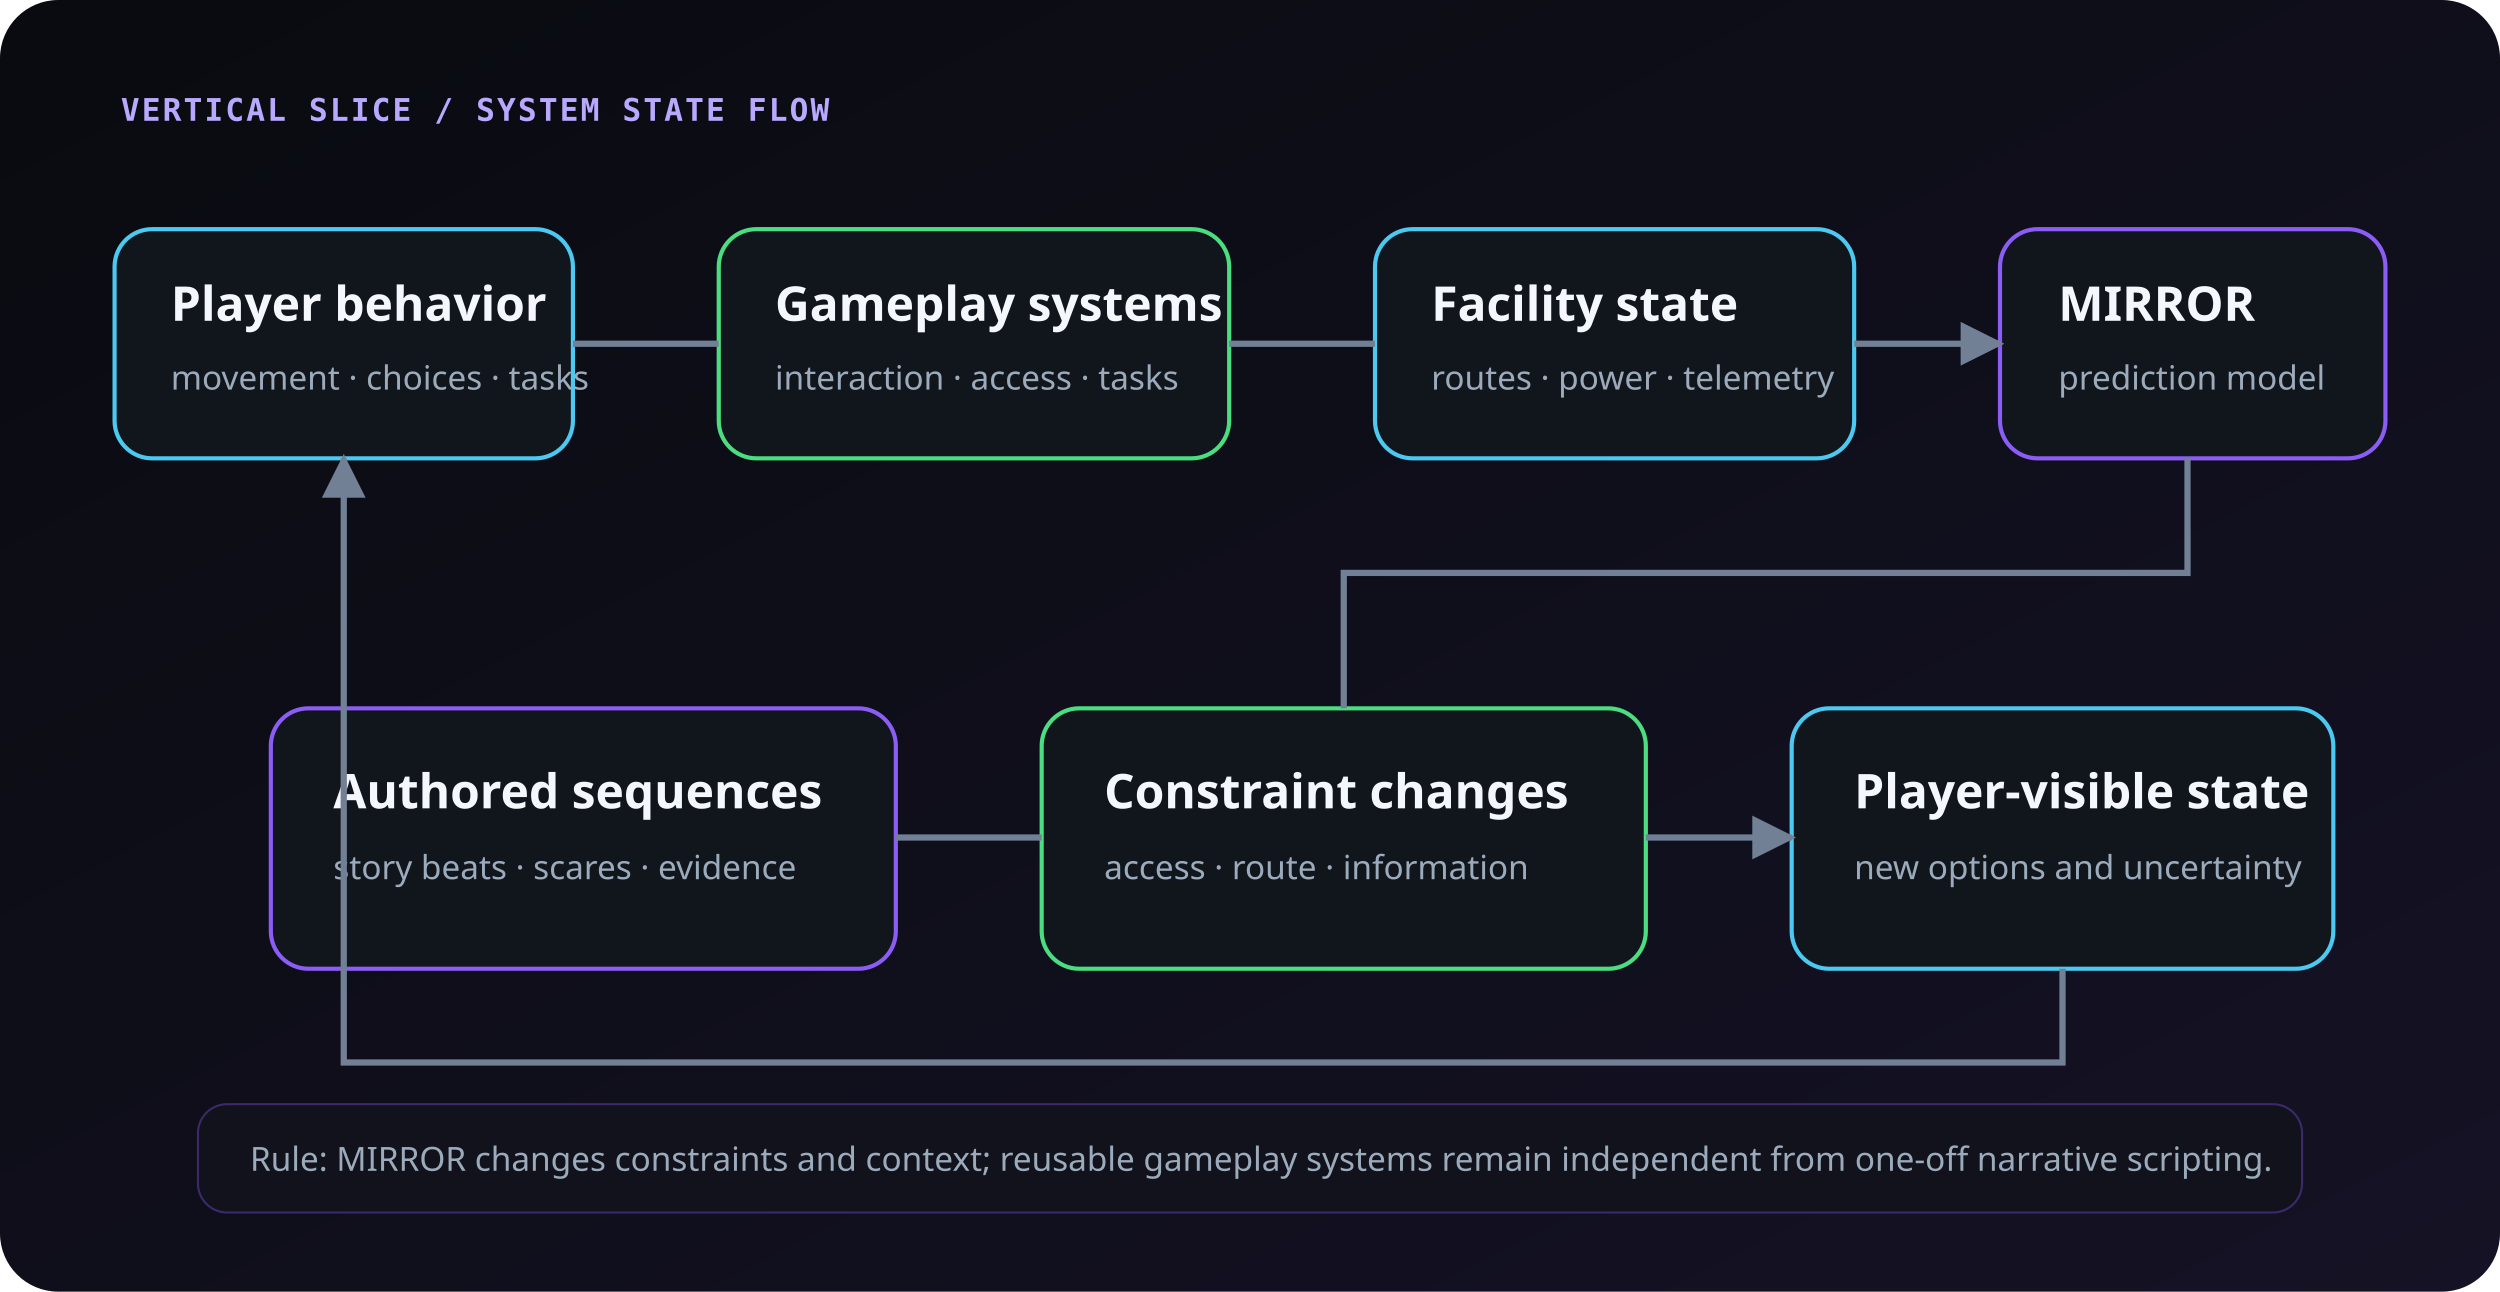
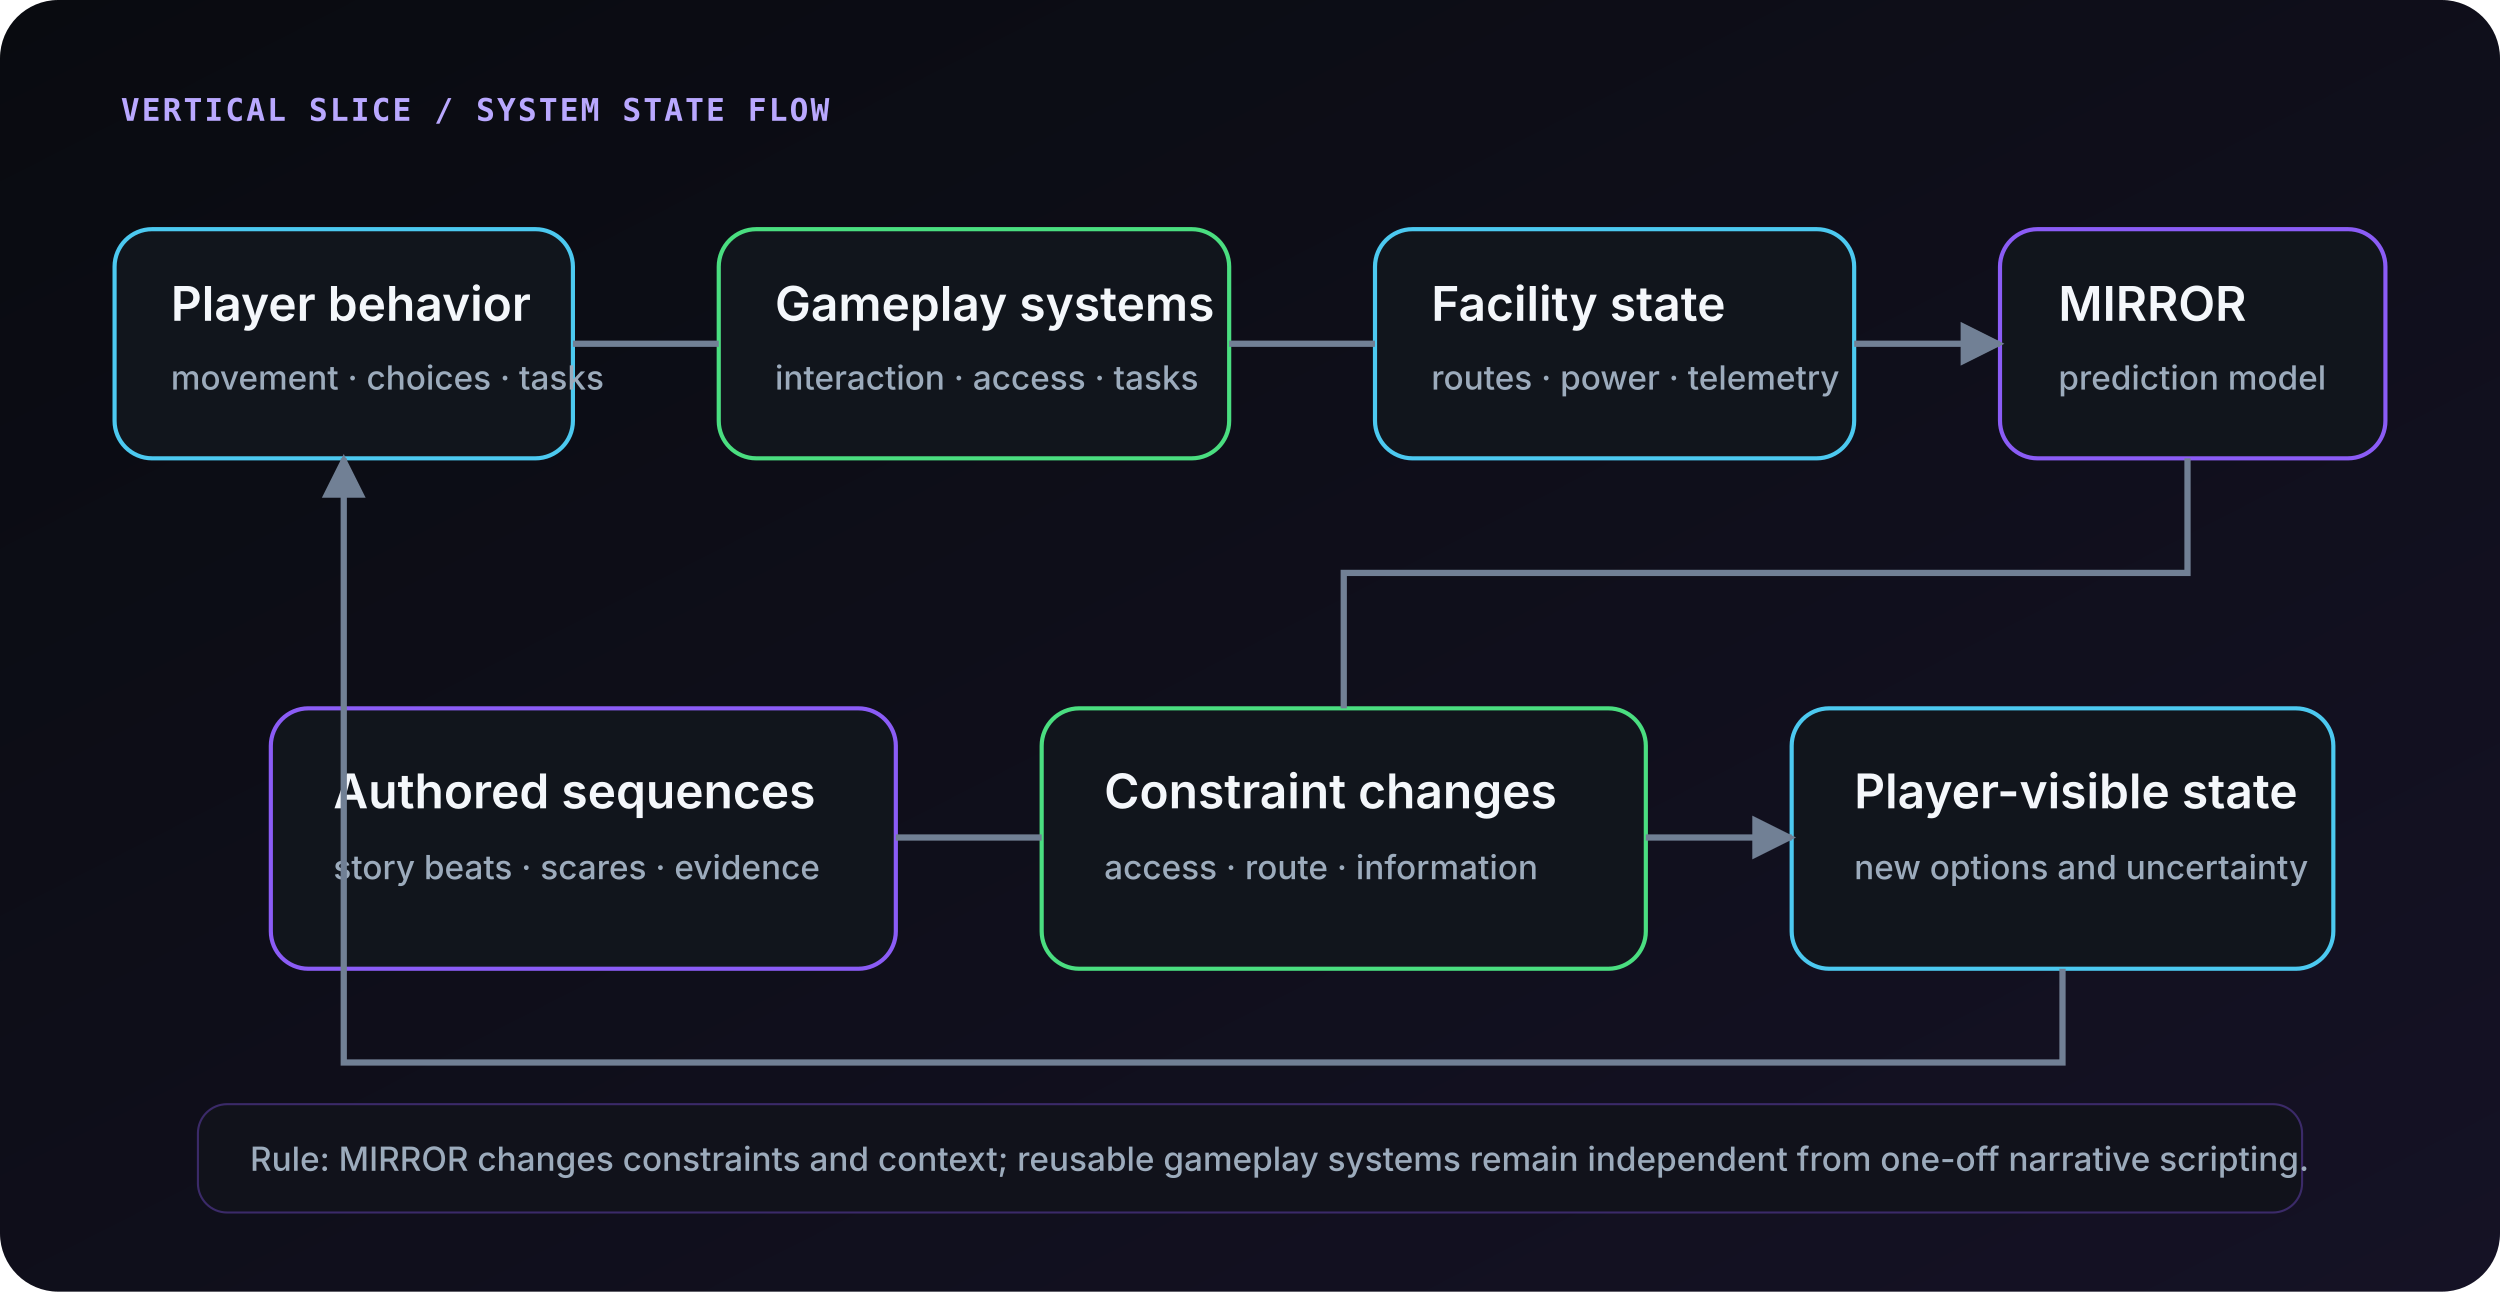
<svg xmlns="http://www.w3.org/2000/svg" viewBox="0 0 1200 620" role="img" aria-labelledby="title desc">
  <defs>
    <linearGradient id="bg" x1="0" y1="0" x2="1" y2="1">
      <stop stop-color="#090B10" />
      <stop offset="1" stop-color="#151225" />
    </linearGradient>
-     <style>
-       .box{fill:#11151c;stroke:#334155;stroke-width:2}.violet{stroke:#8b5cf6}.cyan{stroke:#4cc9f0}.green{stroke:#4ade80}.t{fill:#f4f7fb;font:600 23px system-ui}.s{fill:#9cabbc;font:500 16px system-ui}.k{fill:#b9a8ff;font:700 15px ui-monospace,monospace;letter-spacing:1px}.a{stroke:#718095;stroke-width:3;fill:none;marker-end:url(#arrow)}
-     </style>
    <marker id="arrow" viewBox="0 0 10 10" refX="9" refY="5" markerWidth="7" markerHeight="7" orient="auto-start-reverse">
      <path d="M0 0L10 5L0 10z" fill="#718095" />
    </marker>
  </defs>
  <rect width="1200" height="620" rx="28" fill="url(#bg)" />
-   <text x="58" y="58" class="k">VERTICAL SLICE / SYSTEM STATE FLOW</text>
-   <rect x="55" y="110" width="220" height="110" rx="18" class="box cyan" />
-   <text x="82" y="154" class="t">Player behavior</text>
-   <text x="82" y="187" class="s">movement · choices · tasks</text>
-   <rect x="345" y="110" width="245" height="110" rx="18" class="box green" />
-   <text x="372" y="154" class="t">Gameplay systems</text>
-   <text x="372" y="187" class="s">interaction · access · tasks</text>
-   <rect x="660" y="110" width="230" height="110" rx="18" class="box cyan" />
-   <text x="687" y="154" class="t">Facility state</text>
-   <text x="687" y="187" class="s">routes · power · telemetry</text>
-   <rect x="960" y="110" width="185" height="110" rx="18" class="box violet" />
-   <text x="988" y="154" class="t">MIRROR</text>
-   <text x="988" y="187" class="s">prediction model</text>
-   <path d="M275 165H345M590 165H660M890 165H960" class="a" />
-   <rect x="130" y="340" width="300" height="125" rx="18" class="box violet" />
-   <text x="160" y="388" class="t">Authored sequences</text>
-   <text x="160" y="422" class="s">story beats · scares · evidence</text>
-   <rect x="500" y="340" width="290" height="125" rx="18" class="box green" />
-   <text x="530" y="388" class="t">Constraint changes</text>
-   <text x="530" y="422" class="s">access · route · information</text>
-   <rect x="860" y="340" width="260" height="125" rx="18" class="box cyan" />
-   <text x="890" y="388" class="t">Player-visible state</text>
-   <text x="890" y="422" class="s">new options and uncertainty</text>
-   <path d="M1050 220V275H645V340M430 402H500M790 402H860" class="a" />
-   <path d="M990 465V510H165V220" class="a" />
-   <rect x="95" y="530" width="1010" height="52" rx="14" fill="#11121b" stroke="#3b2a69" />
-   <text x="120" y="562" class="s">Rule: MIRROR changes constraints and context; reusable gameplay systems remain independent from one-off narrative scripting.</text>
+   <text x="58" y="58" fill="#B9A8FF" font-family="ui-monospace,monospace" font-size="15" font-weight="700" letter-spacing="1">VERTICAL SLICE / SYSTEM STATE FLOW</text>
+   <rect x="55" y="110" width="220" height="110" rx="18" fill="#11151C" stroke="#4CC9F0" stroke-width="2" />
+   <text x="82" y="154" fill="#F4F7FB" font-family="system-ui,-apple-system,Segoe UI,sans-serif" font-size="23" font-weight="600">Player behavior</text>
+   <text x="82" y="187" fill="#9CABBC" font-family="system-ui,-apple-system,Segoe UI,sans-serif" font-size="16" font-weight="500">movement · choices · tasks</text>
+   <rect x="345" y="110" width="245" height="110" rx="18" fill="#11151C" stroke="#4ADE80" stroke-width="2" />
+   <text x="372" y="154" fill="#F4F7FB" font-family="system-ui,-apple-system,Segoe UI,sans-serif" font-size="23" font-weight="600">Gameplay systems</text>
+   <text x="372" y="187" fill="#9CABBC" font-family="system-ui,-apple-system,Segoe UI,sans-serif" font-size="16" font-weight="500">interaction · access · tasks</text>
+   <rect x="660" y="110" width="230" height="110" rx="18" fill="#11151C" stroke="#4CC9F0" stroke-width="2" />
+   <text x="687" y="154" fill="#F4F7FB" font-family="system-ui,-apple-system,Segoe UI,sans-serif" font-size="23" font-weight="600">Facility state</text>
+   <text x="687" y="187" fill="#9CABBC" font-family="system-ui,-apple-system,Segoe UI,sans-serif" font-size="16" font-weight="500">routes · power · telemetry</text>
+   <rect x="960" y="110" width="185" height="110" rx="18" fill="#11151C" stroke="#8B5CF6" stroke-width="2" />
+   <text x="988" y="154" fill="#F4F7FB" font-family="system-ui,-apple-system,Segoe UI,sans-serif" font-size="23" font-weight="600">MIRROR</text>
+   <text x="988" y="187" fill="#9CABBC" font-family="system-ui,-apple-system,Segoe UI,sans-serif" font-size="16" font-weight="500">prediction model</text>
+   <path d="M275 165H345M590 165H660M890 165H960" stroke="#718095" stroke-width="3" fill="none" marker-end="url(#arrow)" />
+   <rect x="130" y="340" width="300" height="125" rx="18" fill="#11151C" stroke="#8B5CF6" stroke-width="2" />
+   <text x="160" y="388" fill="#F4F7FB" font-family="system-ui,-apple-system,Segoe UI,sans-serif" font-size="23" font-weight="600">Authored sequences</text>
+   <text x="160" y="422" fill="#9CABBC" font-family="system-ui,-apple-system,Segoe UI,sans-serif" font-size="16" font-weight="500">story beats · scares · evidence</text>
+   <rect x="500" y="340" width="290" height="125" rx="18" fill="#11151C" stroke="#4ADE80" stroke-width="2" />
+   <text x="530" y="388" fill="#F4F7FB" font-family="system-ui,-apple-system,Segoe UI,sans-serif" font-size="23" font-weight="600">Constraint changes</text>
+   <text x="530" y="422" fill="#9CABBC" font-family="system-ui,-apple-system,Segoe UI,sans-serif" font-size="16" font-weight="500">access · route · information</text>
+   <rect x="860" y="340" width="260" height="125" rx="18" fill="#11151C" stroke="#4CC9F0" stroke-width="2" />
+   <text x="890" y="388" fill="#F4F7FB" font-family="system-ui,-apple-system,Segoe UI,sans-serif" font-size="23" font-weight="600">Player-visible state</text>
+   <text x="890" y="422" fill="#9CABBC" font-family="system-ui,-apple-system,Segoe UI,sans-serif" font-size="16" font-weight="500">new options and uncertainty</text>
+   <path d="M1050 220V275H645V340M430 402H500M790 402H860" stroke="#718095" stroke-width="3" fill="none" marker-end="url(#arrow)" />
+   <path d="M990 465V510H165V220" stroke="#718095" stroke-width="3" fill="none" marker-end="url(#arrow)" />
+   <rect x="95" y="530" width="1010" height="52" rx="14" fill="#11121B" stroke="#3B2A69" />
+   <text x="120" y="562" fill="#9CABBC" font-family="system-ui,-apple-system,Segoe UI,sans-serif" font-size="16" font-weight="500">Rule: MIRROR changes constraints and context; reusable gameplay systems remain independent from one-off narrative scripting.</text>
</svg>
